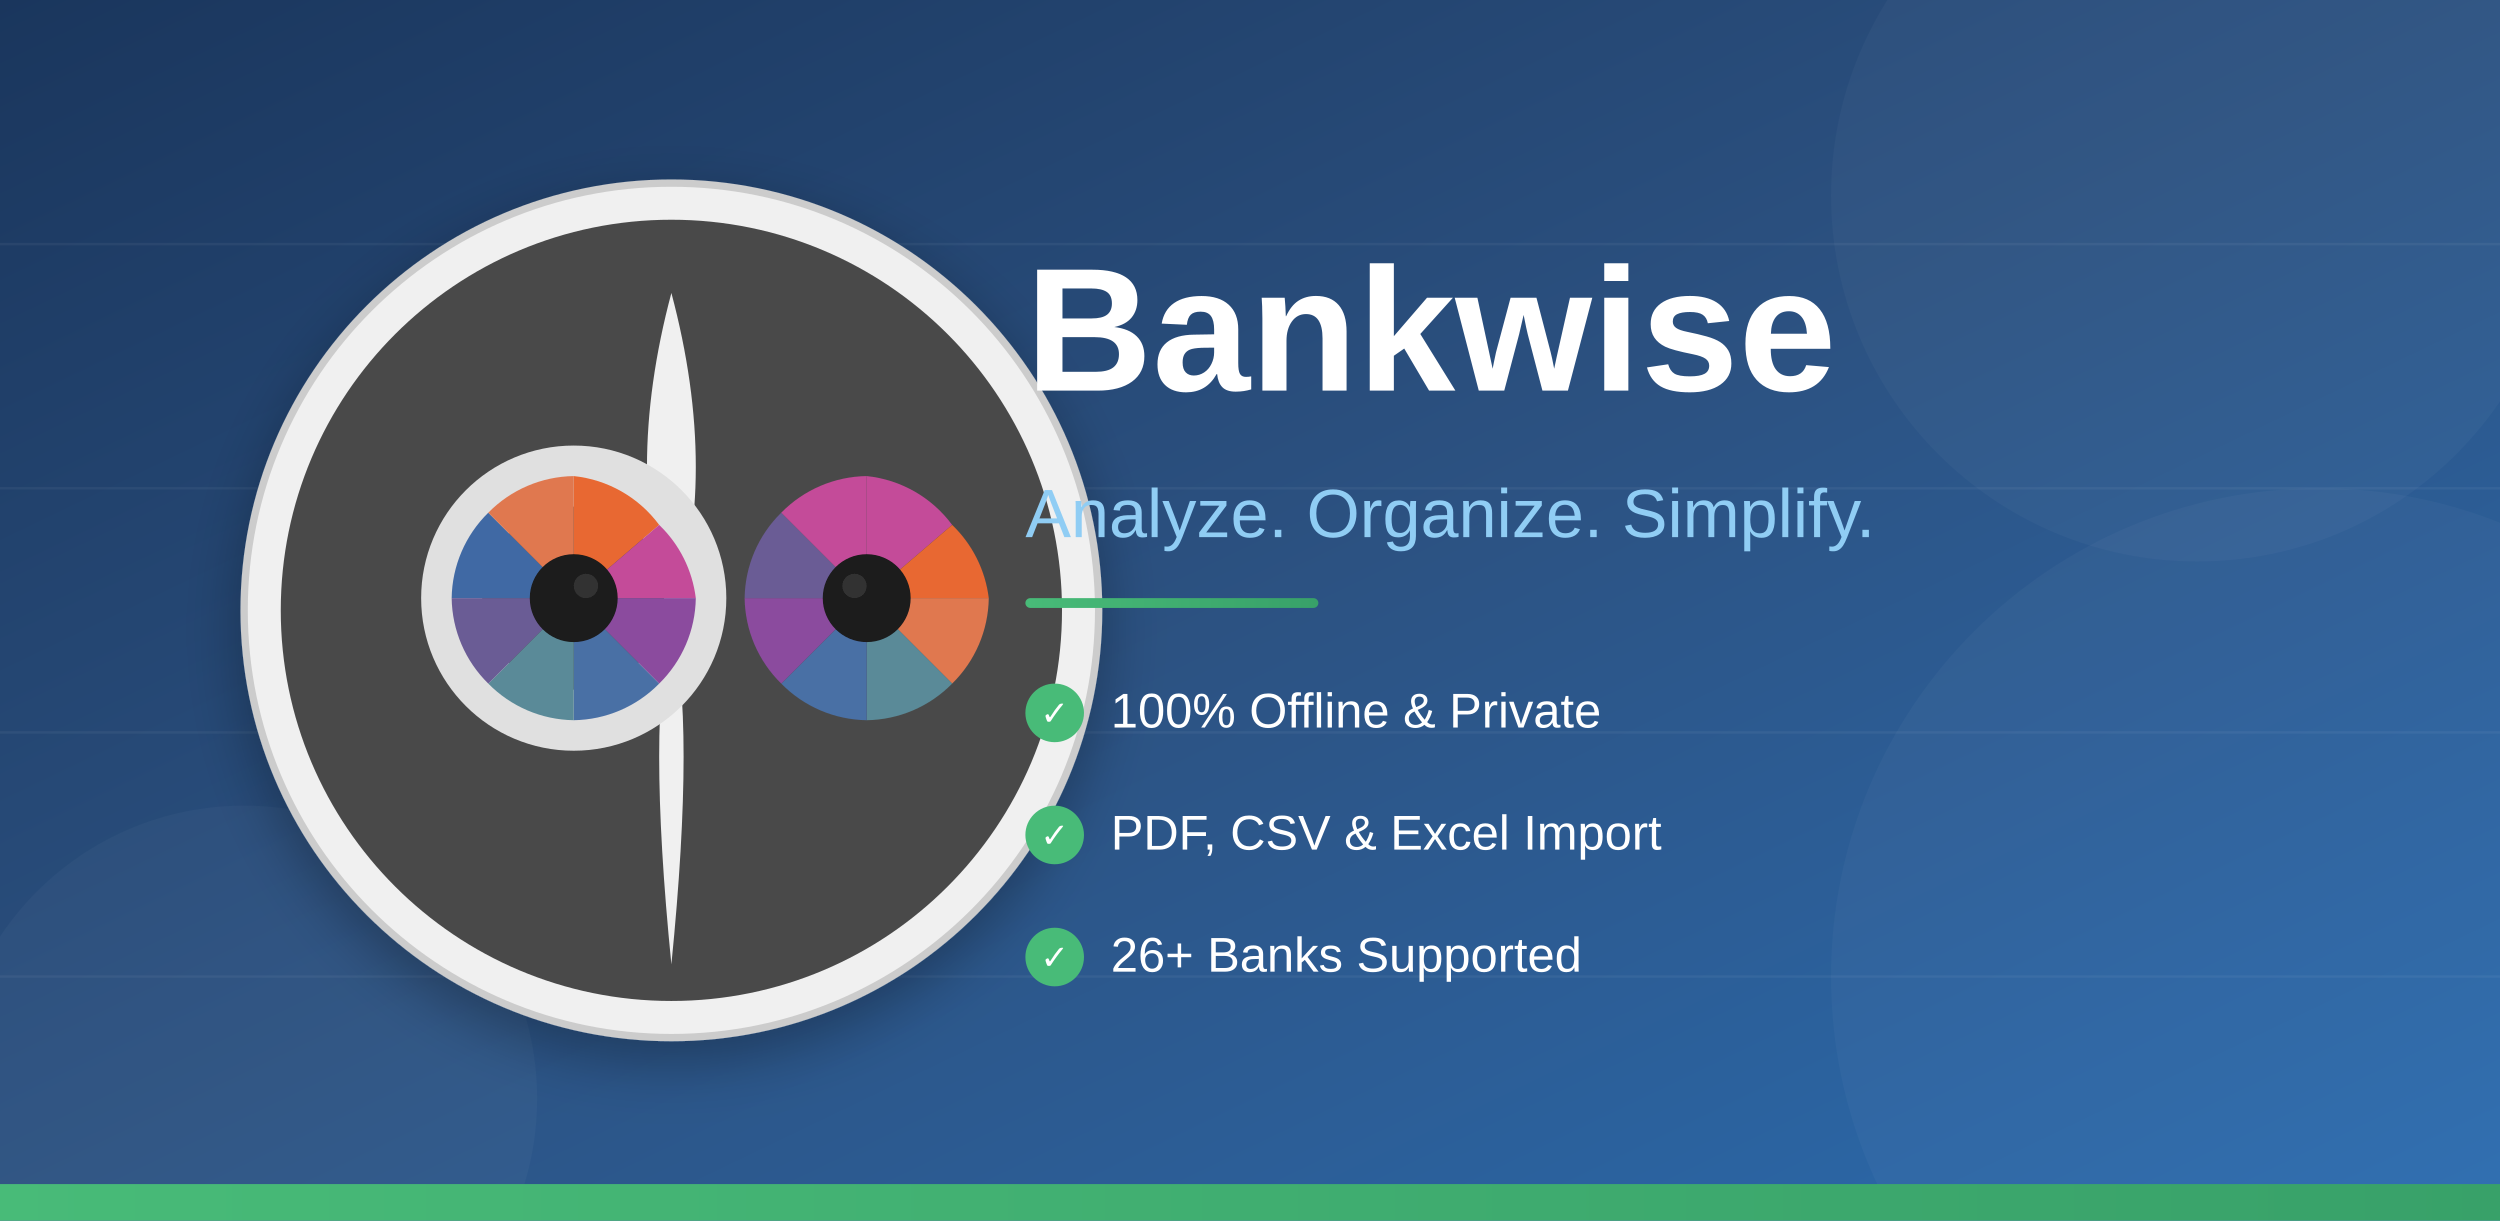
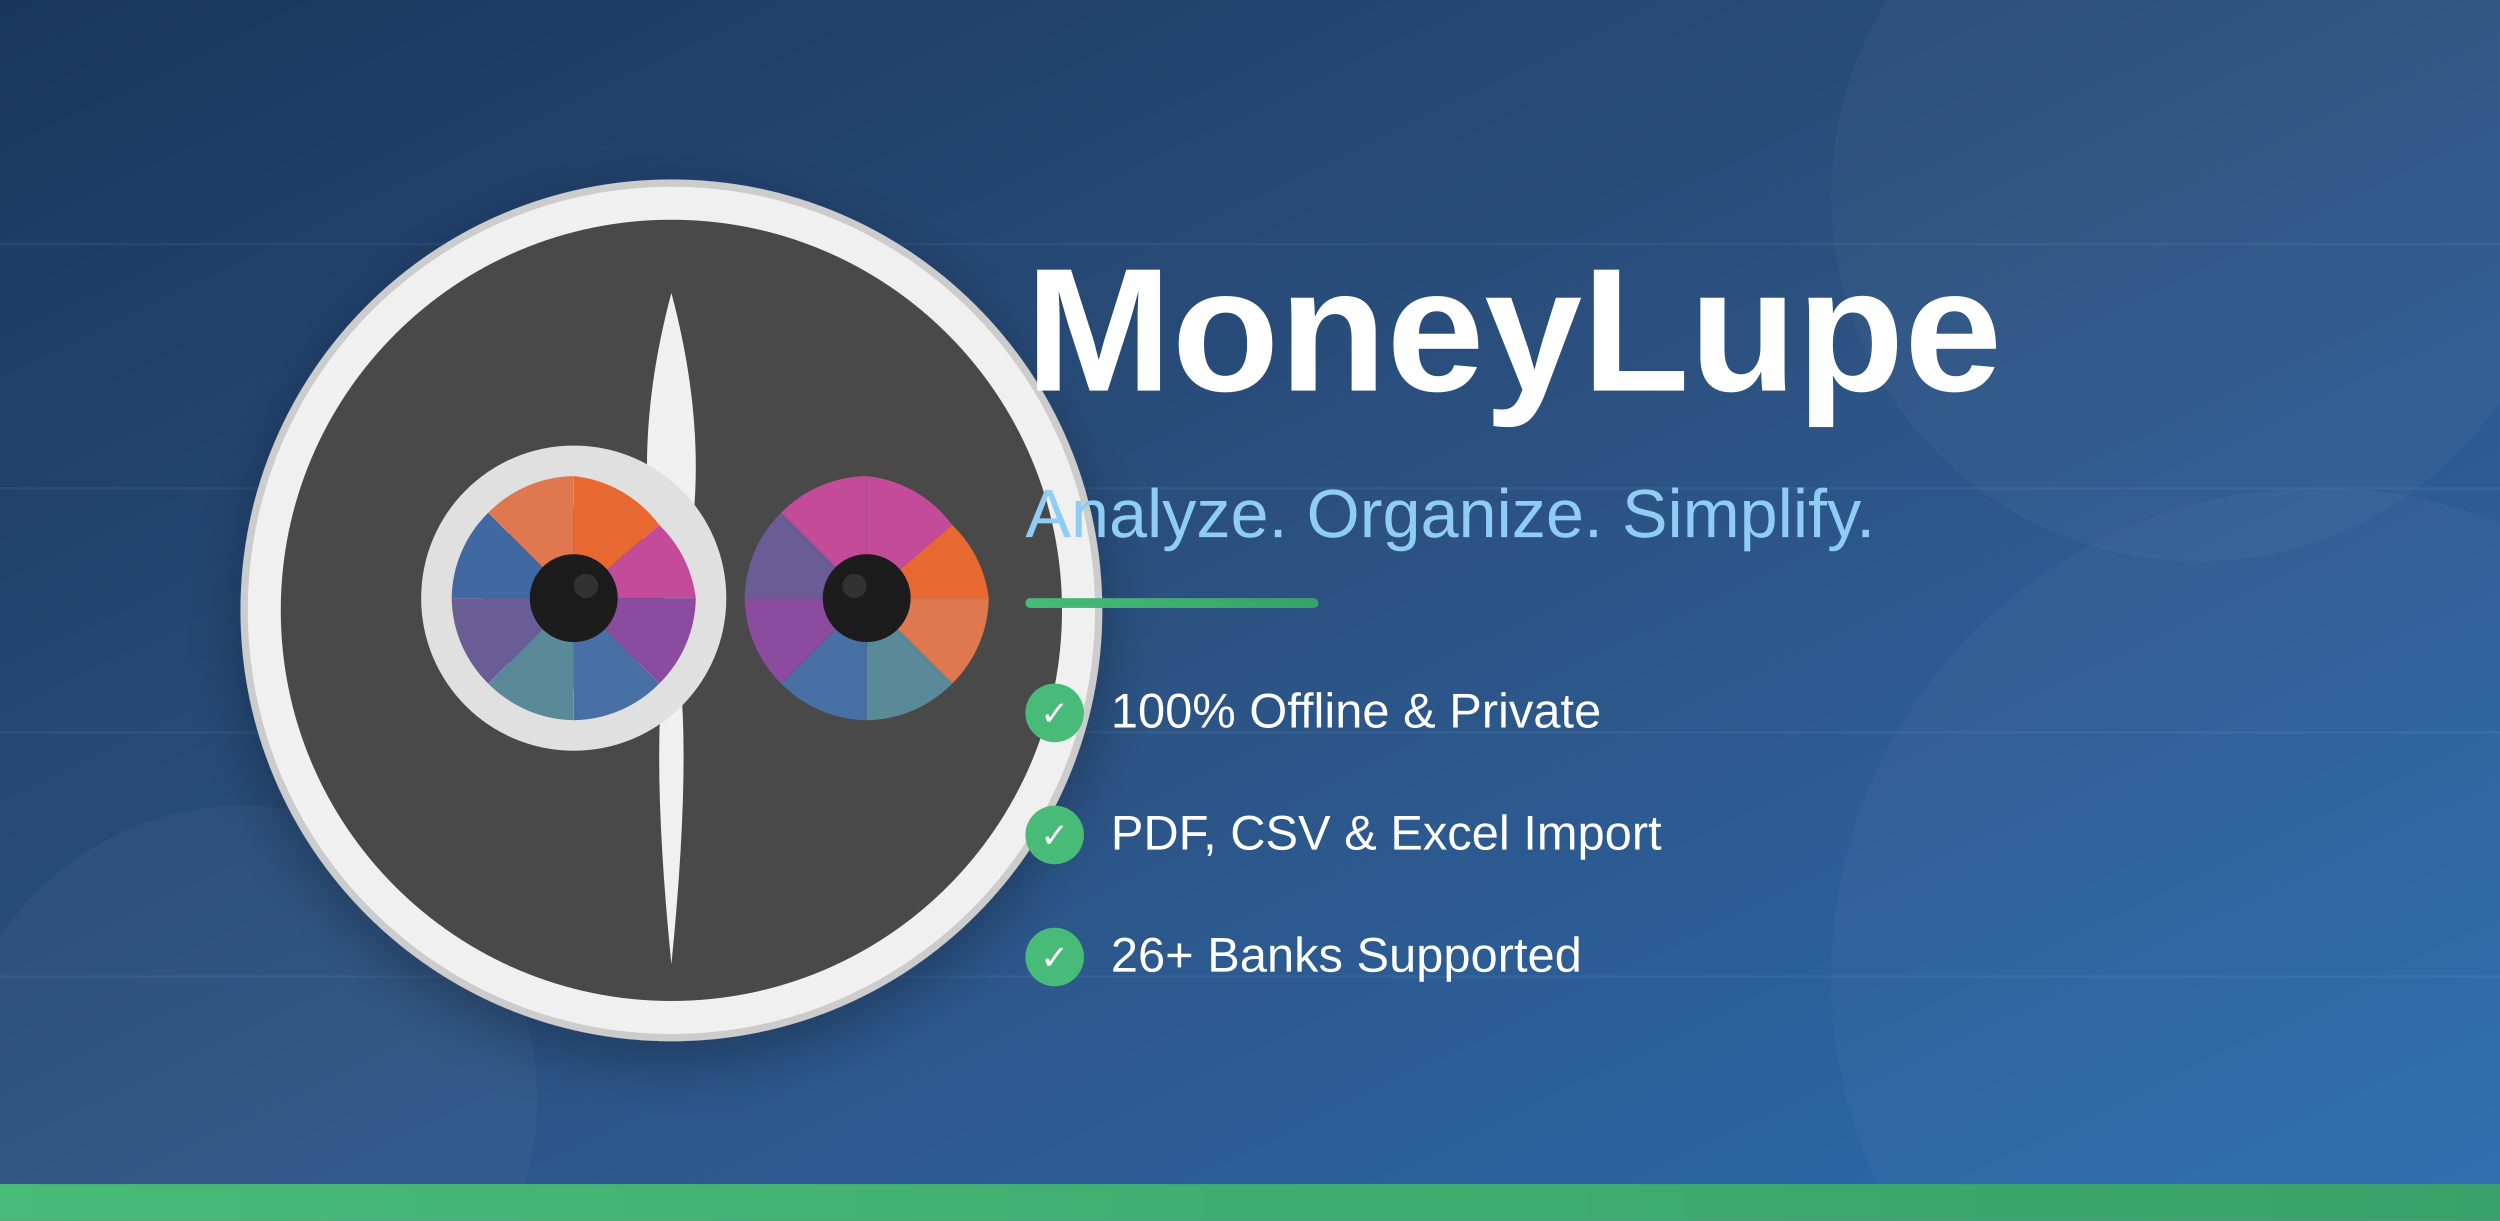
<svg xmlns="http://www.w3.org/2000/svg" width="1024" height="500" viewBox="0 0 1024 500">
  <defs>
    <linearGradient id="bgGradient" x1="0%" y1="0%" x2="100%" y2="100%">
      <stop offset="0%" style="stop-color:#1a365d;stop-opacity:1" />
      <stop offset="50%" style="stop-color:#2c5282;stop-opacity:1" />
      <stop offset="100%" style="stop-color:#2b6cb0;stop-opacity:1" />
    </linearGradient>
    <linearGradient id="accentGradient" x1="0%" y1="0%" x2="100%" y2="0%">
      <stop offset="0%" style="stop-color:#48bb78;stop-opacity:1" />
      <stop offset="100%" style="stop-color:#38a169;stop-opacity:1" />
    </linearGradient>
    <filter id="shadow" x="-20%" y="-20%" width="140%" height="140%">
      <feDropShadow dx="0" dy="8" stdDeviation="12" flood-color="#000000" flood-opacity="0.3" />
    </filter>
  </defs>
  <rect width="1024" height="500" fill="url(#bgGradient)" />
  <circle cx="900" cy="80" r="150" fill="#ffffff" opacity="0.03" />
  <circle cx="950" cy="400" r="200" fill="#ffffff" opacity="0.03" />
  <circle cx="100" cy="450" r="120" fill="#ffffff" opacity="0.03" />
  <g opacity="0.05">
    <line x1="0" y1="100" x2="1024" y2="100" stroke="#ffffff" stroke-width="1" />
    <line x1="0" y1="200" x2="1024" y2="200" stroke="#ffffff" stroke-width="1" />
    <line x1="0" y1="300" x2="1024" y2="300" stroke="#ffffff" stroke-width="1" />
    <line x1="0" y1="400" x2="1024" y2="400" stroke="#ffffff" stroke-width="1" />
  </g>
  <g transform="translate(100, 75)" filter="url(#shadow)">
    <circle cx="175" cy="175" r="175" fill="#f0f0f0" stroke="#cccccc" stroke-width="3" />
    <circle cx="175" cy="175" r="160" fill="#4a4a4a" />
    <path d="M175,45 Q155,120 175,180 Q195,120 175,45" fill="#f0f0f0" />
    <path d="M175,180 Q165,220 175,320 Q185,220 175,180" fill="#f0f0f0" />
    <g transform="translate(95, 130)">
      <circle cx="40" cy="40" r="50" fill="none" stroke="#e0e0e0" stroke-width="25" />
      <path d="M40,40 L40,-10 A50,50 0 0,1 75,10 Z" fill="#e86830" />
      <path d="M40,40 L75,10 A50,50 0 0,1 90,40 Z" fill="#c44b99" />
      <path d="M40,40 L90,40 A50,50 0 0,1 75,75 Z" fill="#8b4b9e" />
      <path d="M40,40 L75,75 A50,50 0 0,1 40,90 Z" fill="#4a6fa5" />
      <path d="M40,40 L40,90 A50,50 0 0,1 5,75 Z" fill="#5a8a98" />
      <path d="M40,40 L5,75 A50,50 0 0,1 -10,40 Z" fill="#6b5b95" />
      <path d="M40,40 L-10,40 A50,50 0 0,1 5,5 Z" fill="#4169a4" />
      <path d="M40,40 L5,5 A50,50 0 0,1 40,-10 Z" fill="#e07850" />
      <circle cx="40" cy="40" r="18" fill="#1a1a1a" />
      <circle cx="45" cy="35" r="5" fill="#333333" />
    </g>
    <g transform="translate(215, 130)">
      <path d="M40,40 L40,-10 A50,50 0 0,1 75,10 Z" fill="#c44b99" />
      <path d="M40,40 L75,10 A50,50 0 0,1 90,40 Z" fill="#e86830" />
      <path d="M40,40 L90,40 A50,50 0 0,1 75,75 Z" fill="#e07850" />
      <path d="M40,40 L75,75 A50,50 0 0,1 40,90 Z" fill="#5a8a98" />
      <path d="M40,40 L40,90 A50,50 0 0,1 5,75 Z" fill="#4a6fa5" />
      <path d="M40,40 L5,75 A50,50 0 0,1 -10,40 Z" fill="#8b4b9e" />
      <path d="M40,40 L-10,40 A50,50 0 0,1 5,5 Z" fill="#6b5b95" />
      <path d="M40,40 L5,5 A50,50 0 0,1 40,-10 Z" fill="#c44b99" />
      <circle cx="40" cy="40" r="18" fill="#1a1a1a" />
      <circle cx="35" cy="35" r="5" fill="#333333" />
    </g>
  </g>
  <g transform="translate(420, 0)">
-     <text x="0" y="160" font-family="Arial, sans-serif" font-size="72" font-weight="bold" fill="#ffffff">Bankwise</text>
+     <text x="0" y="160" font-family="Arial, sans-serif" font-size="72" font-weight="bold" fill="#ffffff">MoneyLupe</text>
    <text x="0" y="220" font-family="Arial, sans-serif" font-size="28" fill="#90cdf4">Analyze. Organize. Simplify.</text>
    <rect x="0" y="245" width="120" height="4" rx="2" fill="url(#accentGradient)" />
    <g transform="translate(0, 280)">
      <g transform="translate(0, 0)">
        <circle cx="12" cy="12" r="12" fill="#48bb78" />
        <text x="12" y="17" font-family="Arial, sans-serif" font-size="14" font-weight="bold" fill="#ffffff" text-anchor="middle">✓</text>
        <text x="35" y="18" font-family="Arial, sans-serif" font-size="20" fill="#ffffff">100% Offline &amp; Private</text>
      </g>
      <g transform="translate(0, 50)">
        <circle cx="12" cy="12" r="12" fill="#48bb78" />
        <text x="12" y="17" font-family="Arial, sans-serif" font-size="14" font-weight="bold" fill="#ffffff" text-anchor="middle">✓</text>
        <text x="35" y="18" font-family="Arial, sans-serif" font-size="20" fill="#ffffff">PDF, CSV &amp; Excel Import</text>
      </g>
      <g transform="translate(0, 100)">
        <circle cx="12" cy="12" r="12" fill="#48bb78" />
        <text x="12" y="17" font-family="Arial, sans-serif" font-size="14" font-weight="bold" fill="#ffffff" text-anchor="middle">✓</text>
        <text x="35" y="18" font-family="Arial, sans-serif" font-size="20" fill="#ffffff">26+ Banks Supported</text>
      </g>
    </g>
  </g>
  <rect x="0" y="485" width="1024" height="15" fill="url(#accentGradient)" />
</svg>
